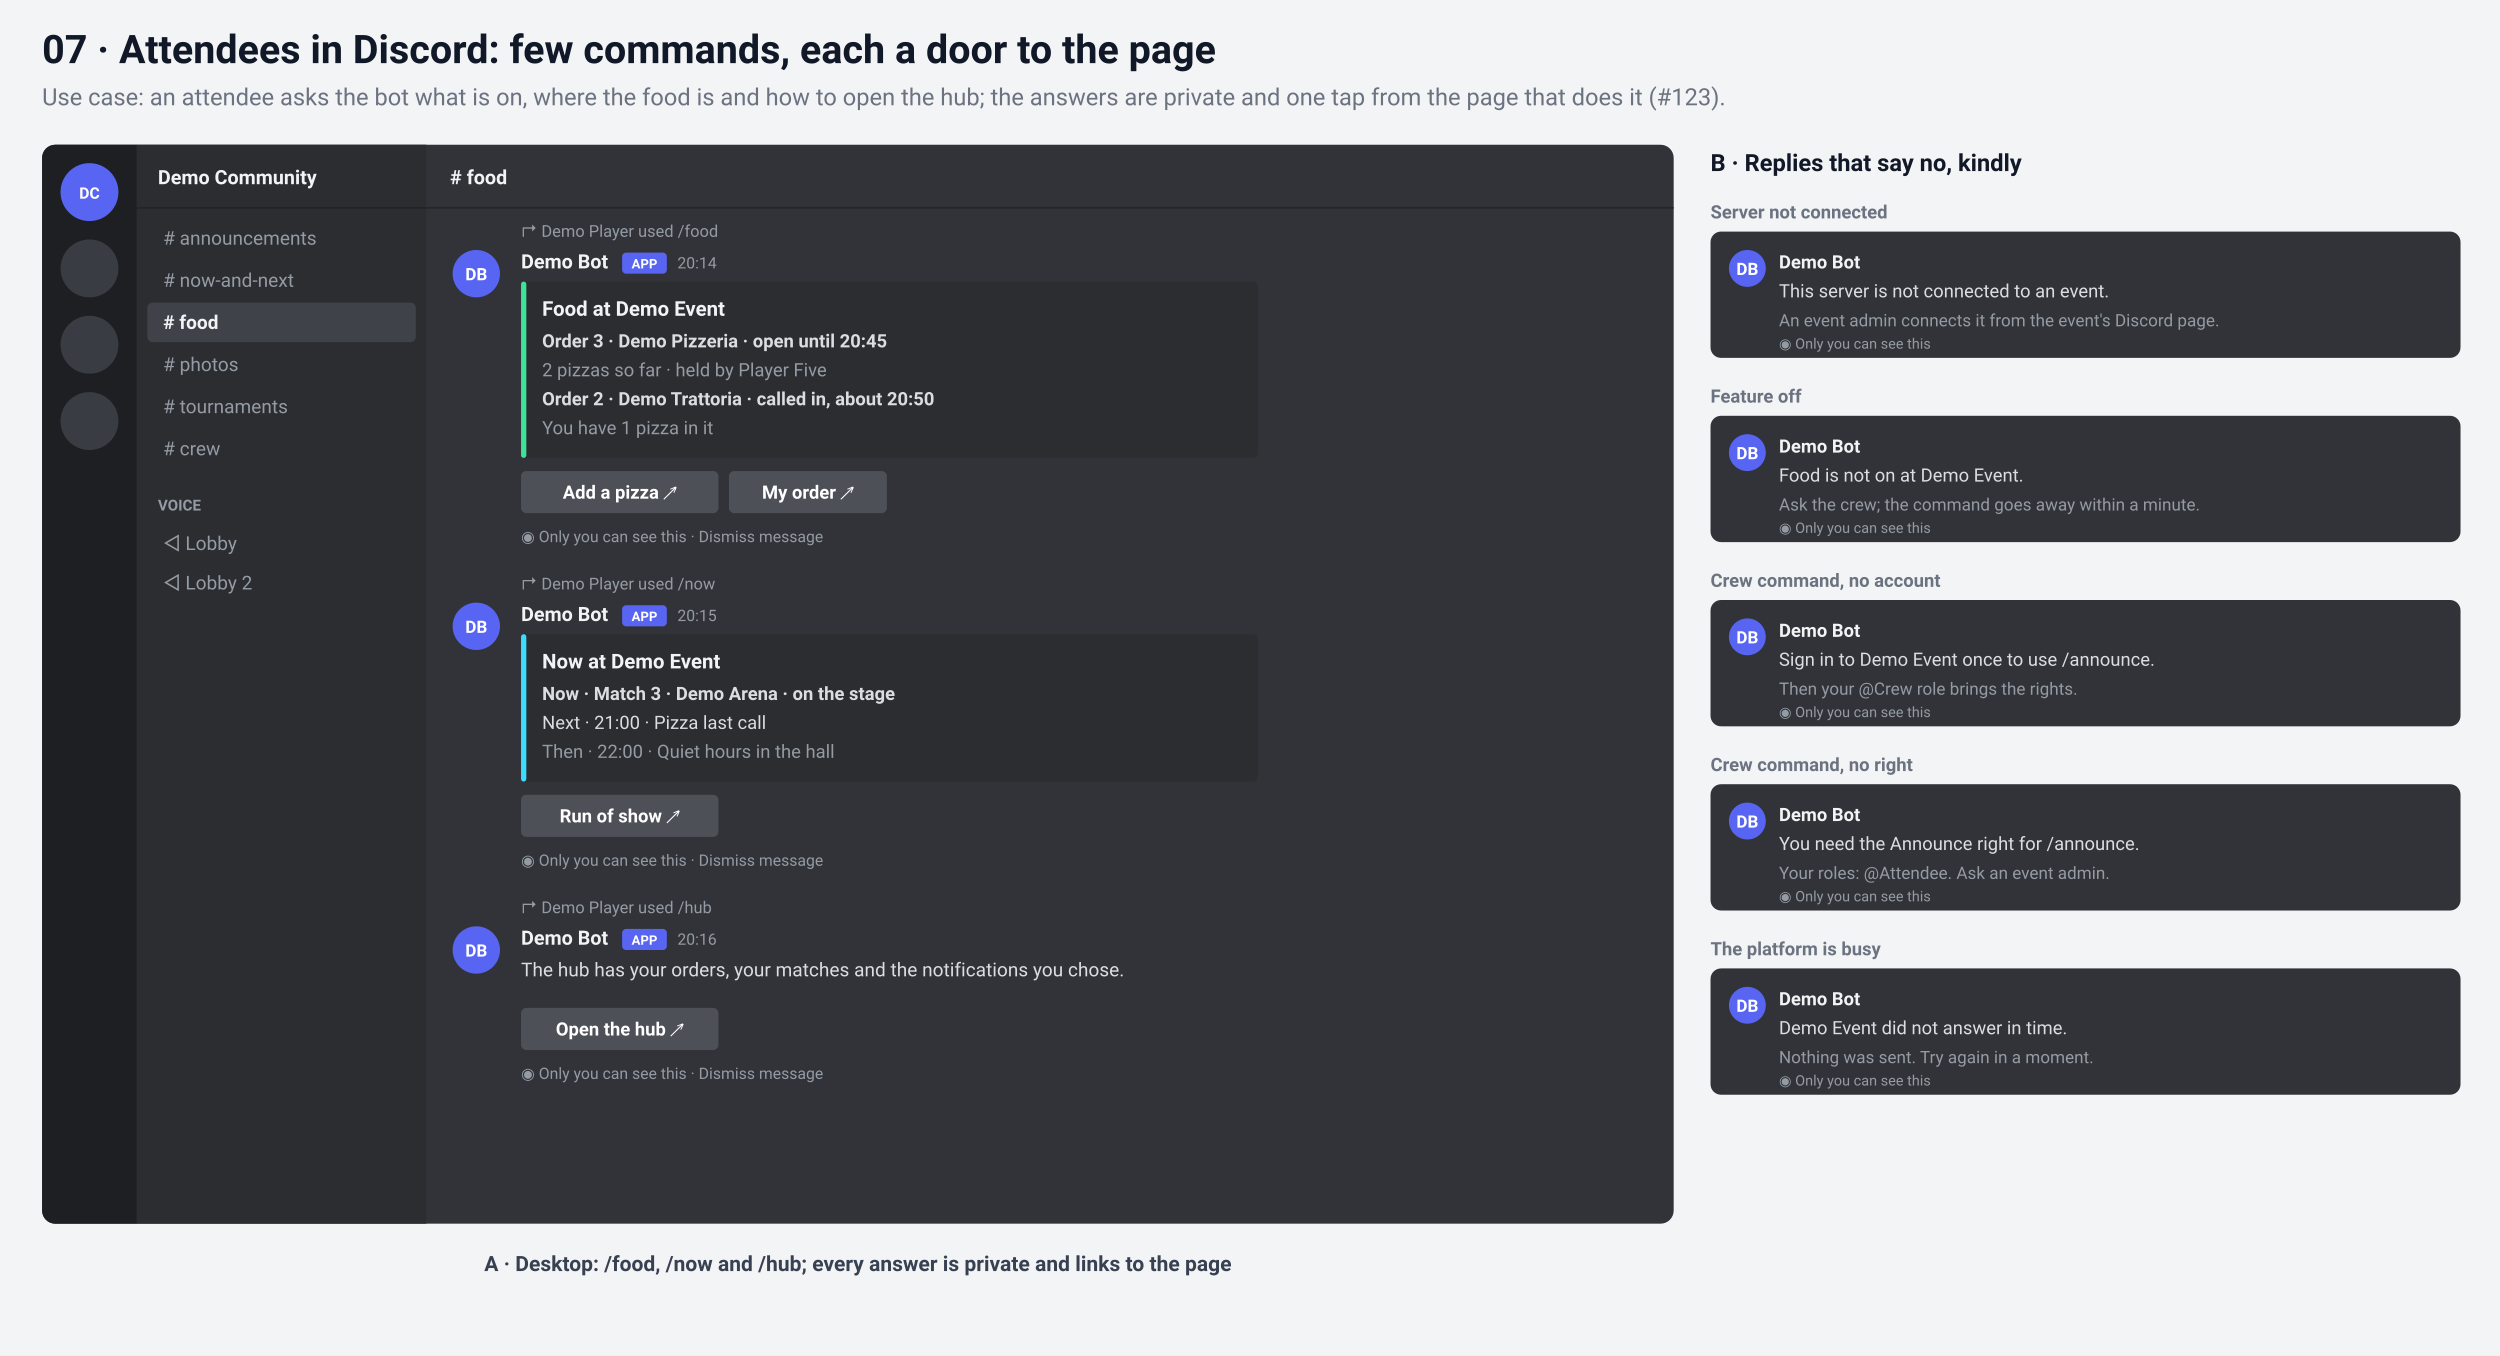
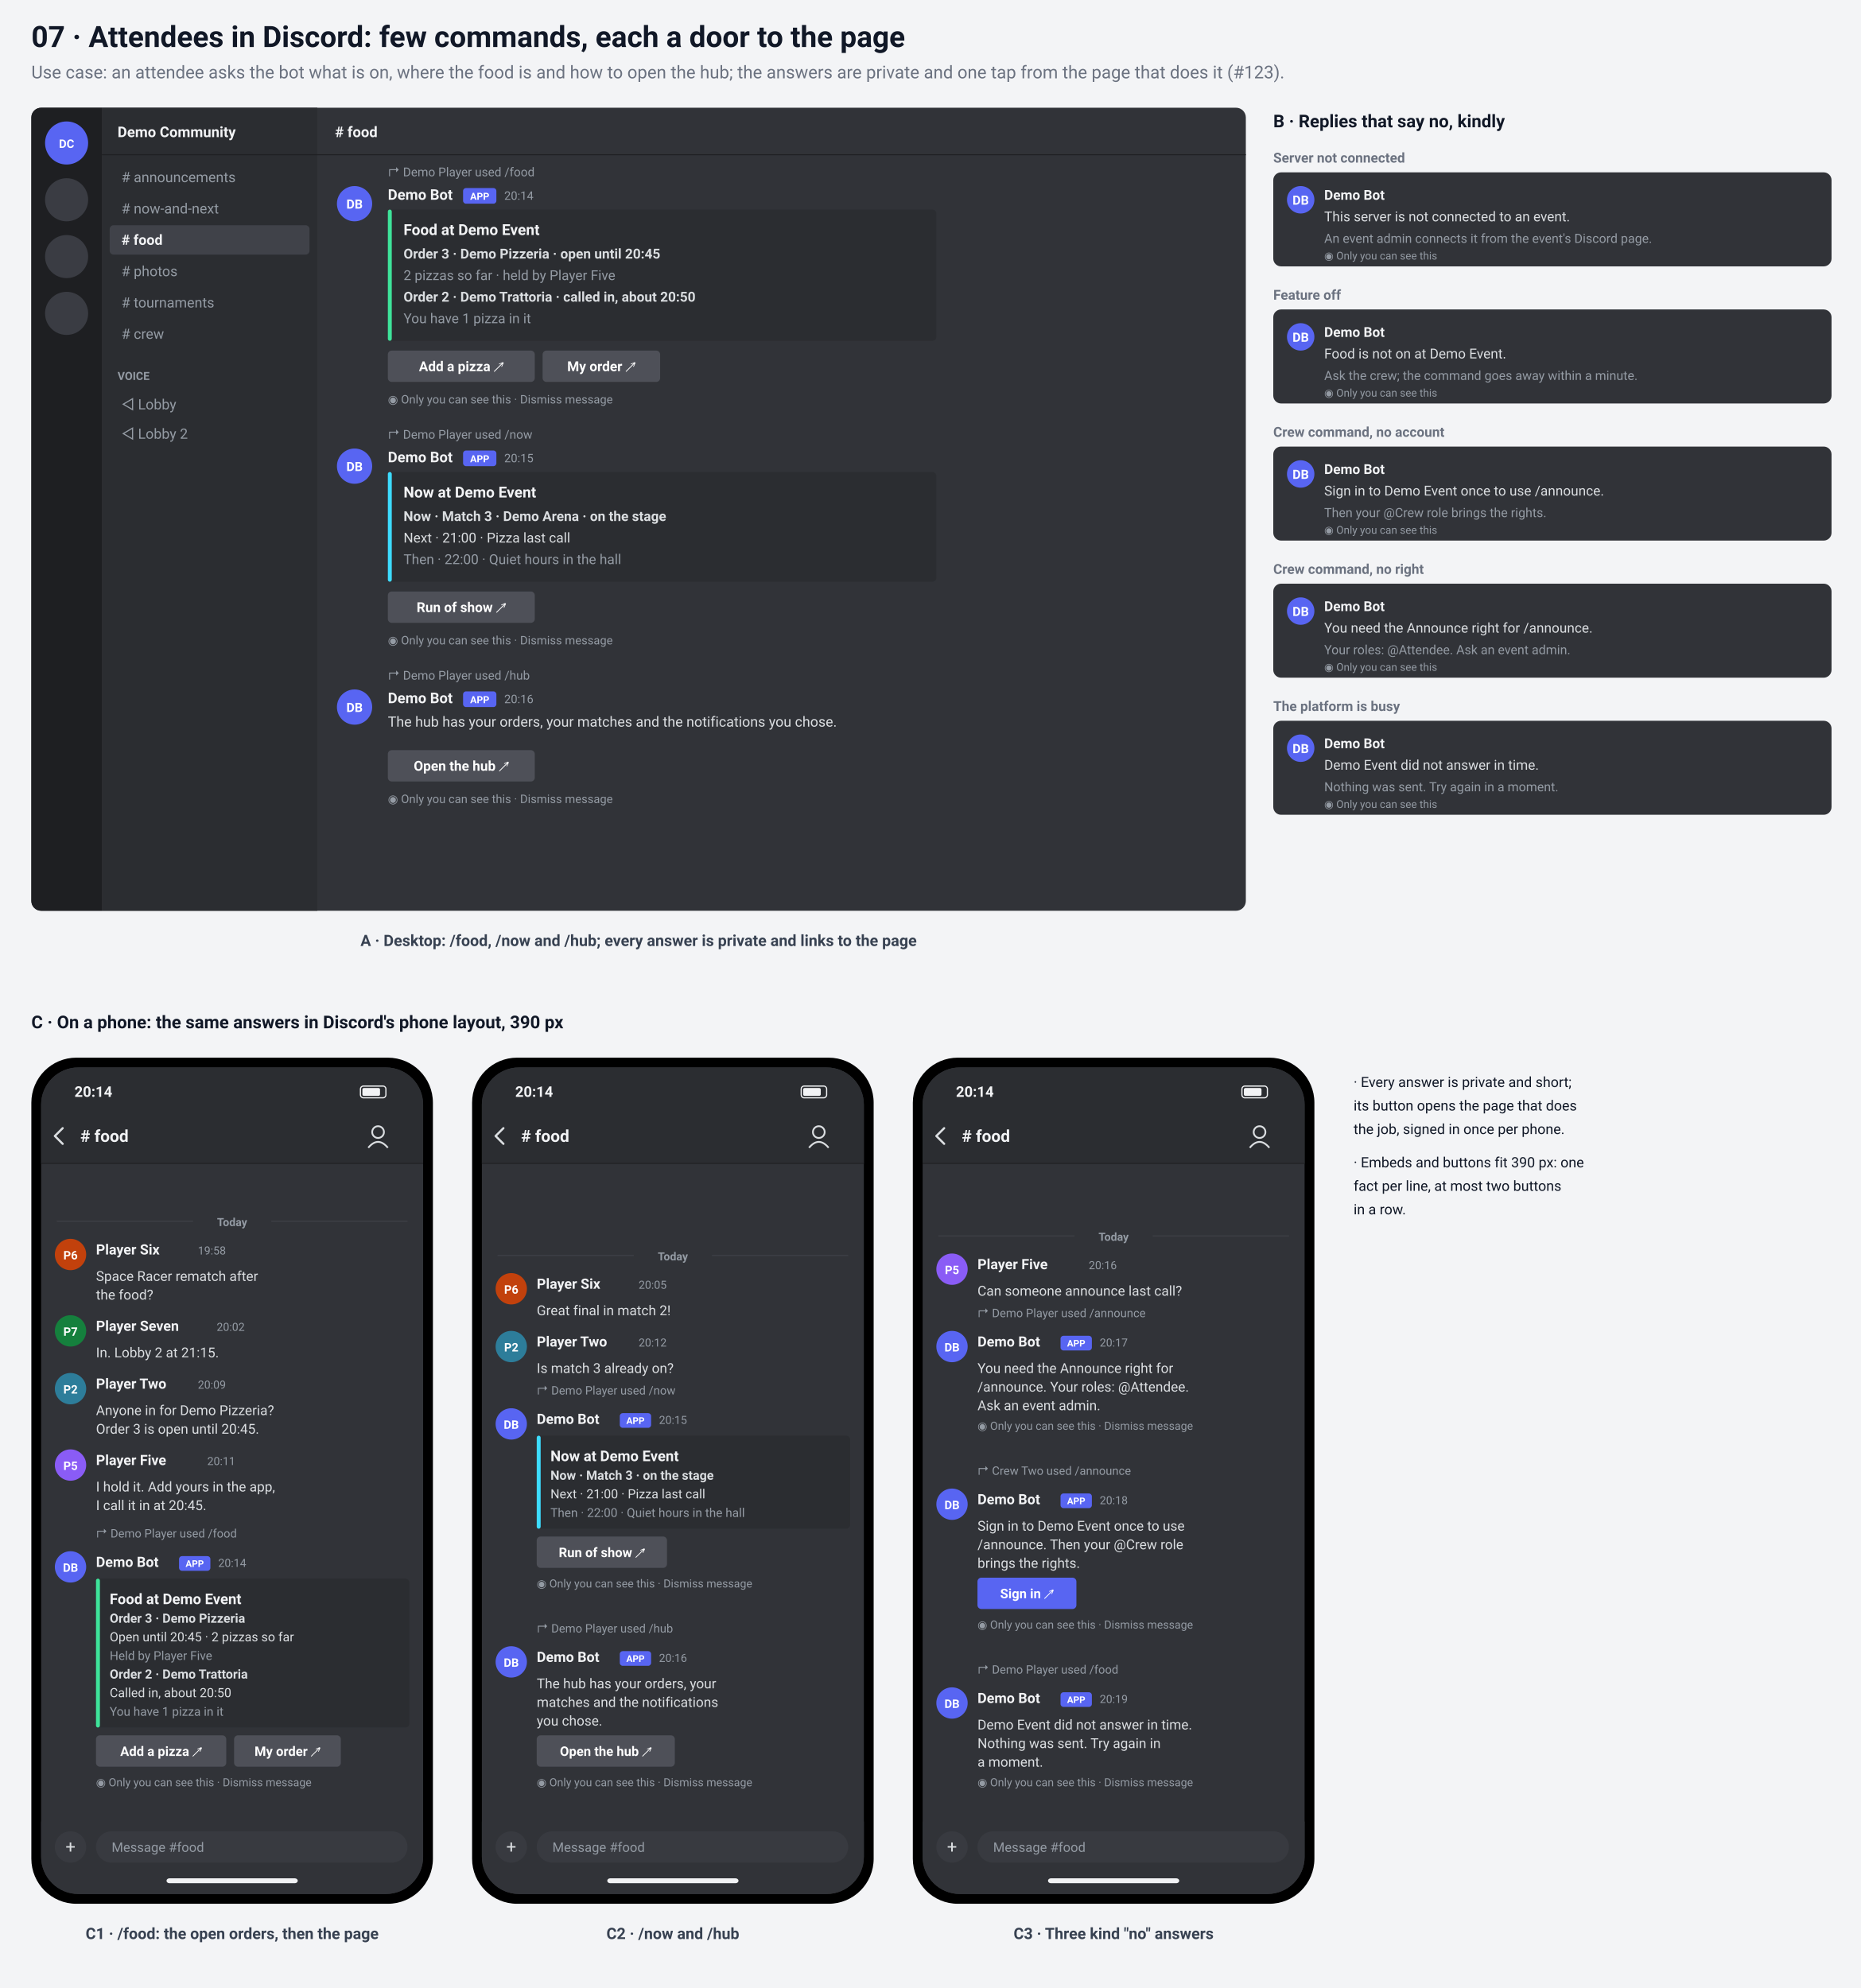
- <svg xmlns="http://www.w3.org/2000/svg" viewBox="0 0 1900 1030" width="1900" height="1030" font-family="system-ui, -apple-system, 'Segoe UI', Roboto, Helvetica, Arial, sans-serif">
+ <svg xmlns="http://www.w3.org/2000/svg" viewBox="0 0 1900 2030" width="1900" height="2030" font-family="system-ui, -apple-system, 'Segoe UI', Roboto, Helvetica, Arial, sans-serif">
  <defs>
    <clipPath id="c1">
      <rect x="32" y="110" width="1240" height="820" rx="10" />
    </clipPath>
  </defs>
-   <rect x="0" y="0" width="1900" height="1030" rx="0" fill="#f3f4f6" />
+   <rect x="0" y="0" width="1900" height="2030" rx="0" fill="#f3f4f6" />
  <text x="32" y="48" font-size="30" fill="#111827" font-weight="700" text-anchor="start" data-box="0 1900">07 · Attendees in Discord: few commands, each a door to the page</text>
  <text x="32" y="80" font-size="18" fill="#6b7280" font-weight="400" text-anchor="start" data-box="0 1900">Use case: an attendee asks the bot what is on, where the food is and how to open the hub; the answers are private and one tap from the page that does it (#123).</text>
  <g clip-path="url(#c1)">
    <rect x="32" y="110" width="1240" height="820" rx="0" fill="#313338" />
    <rect x="32" y="110" width="72" height="820" rx="0" fill="#1e1f22" />
    <circle cx="68" cy="146" r="22" fill="#5865f2" />
    <circle cx="68" cy="204" r="22" fill="#3a3c43" />
    <circle cx="68" cy="262" r="22" fill="#3a3c43" />
    <circle cx="68" cy="320" r="22" fill="#3a3c43" />
    <text x="68" y="151" font-size="12" fill="#fff" font-weight="700" text-anchor="middle" data-box="46 90">DC</text>
    <rect x="104" y="110" width="220" height="820" rx="0" fill="#2b2d31" />
    <text x="120" y="140" font-size="15" fill="#f2f3f5" font-weight="700" text-anchor="start" data-box="116 318">Demo Community</text>
    <line x1="104" y1="158" x2="324" y2="158" stroke="#1f2023" stroke-width="1" />
    <text x="124" y="186" font-size="14.5" fill="#949ba4" font-weight="400" text-anchor="start" data-box="120 316"># announcements</text>
    <text x="124" y="218" font-size="14.5" fill="#949ba4" font-weight="400" text-anchor="start" data-box="120 316"># now-and-next</text>
    <rect x="112" y="230" width="204" height="30" rx="4" fill="#404249" />
    <text x="124" y="250" font-size="14.5" fill="#f2f3f5" font-weight="600" text-anchor="start" data-box="120 316"># food</text>
    <text x="124" y="282" font-size="14.5" fill="#949ba4" font-weight="400" text-anchor="start" data-box="120 316"># photos</text>
    <text x="124" y="314" font-size="14.5" fill="#949ba4" font-weight="400" text-anchor="start" data-box="120 316"># tournaments</text>
    <text x="124" y="346" font-size="14.5" fill="#949ba4" font-weight="400" text-anchor="start" data-box="120 316"># crew</text>
    <text x="120" y="388" font-size="11.5" fill="#949ba4" font-weight="700" text-anchor="start" data-box="116 316">VOICE</text>
    <text x="124" y="418" font-size="14.5" fill="#949ba4" font-weight="400" text-anchor="start" data-box="120 316">◁ Lobby</text>
    <text x="124" y="448" font-size="14.5" fill="#949ba4" font-weight="400" text-anchor="start" data-box="120 316">◁ Lobby 2</text>
    <line x1="324" y1="158" x2="1272" y2="158" stroke="#1f2023" stroke-width="1" />
    <text x="342" y="140" font-size="15" fill="#f2f3f5" font-weight="700" text-anchor="start" data-box="332 1252"># food</text>
    <text x="396" y="180" font-size="12.5" fill="#949ba4" font-weight="400" text-anchor="start" data-box="332 1256">↱ Demo Player used /food</text>
    <circle cx="362" cy="208" r="18" fill="#5865f2" />
    <text x="362" y="213" font-size="13" fill="#fff" font-weight="700" text-anchor="middle" data-box="344 380">DB</text>
    <text x="396" y="204" font-size="15" fill="#f2f3f5" font-weight="600" text-anchor="start" data-box="332 1256">Demo Bot</text>
    <rect x="472.8" y="192" width="34" height="16" rx="3" fill="#5865f2" />
    <text x="489.8" y="204" font-size="10" fill="#fff" font-weight="700" text-anchor="middle" data-box="472.8 506.8">APP</text>
    <text x="514.8" y="204" font-size="12" fill="#949ba4" font-weight="400" text-anchor="start" data-box="332 1256">20:14</text>
    <rect x="396" y="214" width="560" height="134" rx="4" fill="#2b2d31" />
    <rect x="396" y="214" width="4" height="134" rx="2" fill="#3ee39a" />
    <text x="412" y="240" font-size="15.5" fill="#f2f3f5" font-weight="700" text-anchor="start" data-box="410 944">Food at Demo Event</text>
    <text x="412" y="264" font-size="14" fill="#dbdee1" font-weight="600" text-anchor="start" data-box="410 944">Order 3 · Demo Pizzeria · open until 20:45</text>
    <text x="412" y="286" font-size="14" fill="#949ba4" font-weight="#dbdee1" text-anchor="start" data-box="410 944">2 pizzas so far · held by Player Five</text>
    <text x="412" y="308" font-size="14" fill="#dbdee1" font-weight="600" text-anchor="start" data-box="410 944">Order 2 · Demo Trattoria · called in, about 20:50</text>
    <text x="412" y="330" font-size="14" fill="#949ba4" font-weight="#dbdee1" text-anchor="start" data-box="410 944">You have 1 pizza in it</text>
    <rect x="396" y="358" width="150" height="32" rx="4" fill="#4e5058" />
    <text x="471" y="379" font-size="14" fill="#fff" font-weight="600" text-anchor="middle" data-box="400 542">Add a pizza ↗</text>
    <rect x="554" y="358" width="120" height="32" rx="4" fill="#4e5058" />
    <text x="614" y="379" font-size="14" fill="#fff" font-weight="600" text-anchor="middle" data-box="558 670">My order ↗</text>
    <text x="396" y="412" font-size="12" fill="#949ba4" font-weight="400" text-anchor="start" data-box="396 956">◉ Only you can see this · Dismiss message</text>
    <text x="396" y="448" font-size="12.5" fill="#949ba4" font-weight="400" text-anchor="start" data-box="332 1256">↱ Demo Player used /now</text>
    <circle cx="362" cy="476" r="18" fill="#5865f2" />
    <text x="362" y="481" font-size="13" fill="#fff" font-weight="700" text-anchor="middle" data-box="344 380">DB</text>
    <text x="396" y="472" font-size="15" fill="#f2f3f5" font-weight="600" text-anchor="start" data-box="332 1256">Demo Bot</text>
    <rect x="472.8" y="460" width="34" height="16" rx="3" fill="#5865f2" />
    <text x="489.8" y="472" font-size="10" fill="#fff" font-weight="700" text-anchor="middle" data-box="472.8 506.8">APP</text>
    <text x="514.8" y="472" font-size="12" fill="#949ba4" font-weight="400" text-anchor="start" data-box="332 1256">20:15</text>
    <rect x="396" y="482" width="560" height="112" rx="4" fill="#2b2d31" />
    <rect x="396" y="482" width="4" height="112" rx="2" fill="#3ddcff" />
    <text x="412" y="508" font-size="15.5" fill="#f2f3f5" font-weight="700" text-anchor="start" data-box="410 944">Now at Demo Event</text>
    <text x="412" y="532" font-size="14" fill="#dbdee1" font-weight="600" text-anchor="start" data-box="410 944">Now · Match 3 · Demo Arena · on the stage</text>
    <text x="412" y="554" font-size="14" fill="#dbdee1" font-weight="#dbdee1" text-anchor="start" data-box="410 944">Next · 21:00 · Pizza last call</text>
    <text x="412" y="576" font-size="14" fill="#949ba4" font-weight="#dbdee1" text-anchor="start" data-box="410 944">Then · 22:00 · Quiet hours in the hall</text>
    <rect x="396" y="604" width="150" height="32" rx="4" fill="#4e5058" />
    <text x="471" y="625" font-size="14" fill="#fff" font-weight="600" text-anchor="middle" data-box="400 542">Run of show ↗</text>
    <text x="396" y="658" font-size="12" fill="#949ba4" font-weight="400" text-anchor="start" data-box="396 956">◉ Only you can see this · Dismiss message</text>
    <text x="396" y="694" font-size="12.5" fill="#949ba4" font-weight="400" text-anchor="start" data-box="332 1256">↱ Demo Player used /hub</text>
    <circle cx="362" cy="722" r="18" fill="#5865f2" />
    <text x="362" y="727" font-size="13" fill="#fff" font-weight="700" text-anchor="middle" data-box="344 380">DB</text>
    <text x="396" y="718" font-size="15" fill="#f2f3f5" font-weight="600" text-anchor="start" data-box="332 1256">Demo Bot</text>
    <rect x="472.8" y="706" width="34" height="16" rx="3" fill="#5865f2" />
    <text x="489.8" y="718" font-size="10" fill="#fff" font-weight="700" text-anchor="middle" data-box="472.8 506.8">APP</text>
    <text x="514.8" y="718" font-size="12" fill="#949ba4" font-weight="400" text-anchor="start" data-box="332 1256">20:16</text>
    <text x="396" y="742" font-size="14.5" fill="#dbdee1" font-weight="400" text-anchor="start" data-box="332 1256">The hub has your orders, your matches and the notifications you chose.</text>
    <rect x="396" y="766" width="150" height="32" rx="4" fill="#4e5058" />
    <text x="471" y="787" font-size="14" fill="#fff" font-weight="600" text-anchor="middle" data-box="400 542">Open the hub ↗</text>
    <text x="396" y="820" font-size="12" fill="#949ba4" font-weight="400" text-anchor="start" data-box="396 956">◉ Only you can see this · Dismiss message</text>
  </g>
  <text x="652" y="966" font-size="16" fill="#374151" font-weight="600" text-anchor="middle" data-box="32 1272">A · Desktop: /food, /now and /hub; every answer is private and links to the page</text>
  <text x="1300" y="130" font-size="18" fill="#111827" font-weight="700" text-anchor="start" data-box="1300 1870">B · Replies that say no, kindly</text>
  <text x="1300" y="166" font-size="14" fill="#6b7280" font-weight="600" text-anchor="start" data-box="1300 1870">Server not connected</text>
  <rect x="1300" y="176" width="570" height="96" rx="8" fill="#313338" />
  <circle cx="1328" cy="204" r="14" fill="#5865f2" />
  <text x="1328" y="209" font-size="13" fill="#fff" font-weight="700" text-anchor="middle" data-box="1314 1342">DB</text>
  <text x="1352" y="204" font-size="14" fill="#f2f3f5" font-weight="600" text-anchor="start" data-box="1350 1860">Demo Bot</text>
  <text x="1352" y="226" font-size="14" fill="#dbdee1" font-weight="400" text-anchor="start" data-box="1350 1860">This server is not connected to an event.</text>
  <text x="1352" y="248" font-size="13" fill="#949ba4" font-weight="400" text-anchor="start" data-box="1350 1860">An event admin connects it from the event's Discord page.</text>
  <text x="1352" y="265" font-size="11" fill="#949ba4" font-weight="400" text-anchor="start" data-box="1350 1860">◉ Only you can see this</text>
  <text x="1300" y="306" font-size="14" fill="#6b7280" font-weight="600" text-anchor="start" data-box="1300 1870">Feature off</text>
  <rect x="1300" y="316" width="570" height="96" rx="8" fill="#313338" />
  <circle cx="1328" cy="344" r="14" fill="#5865f2" />
  <text x="1328" y="349" font-size="13" fill="#fff" font-weight="700" text-anchor="middle" data-box="1314 1342">DB</text>
  <text x="1352" y="344" font-size="14" fill="#f2f3f5" font-weight="600" text-anchor="start" data-box="1350 1860">Demo Bot</text>
  <text x="1352" y="366" font-size="14" fill="#dbdee1" font-weight="400" text-anchor="start" data-box="1350 1860">Food is not on at Demo Event.</text>
  <text x="1352" y="388" font-size="13" fill="#949ba4" font-weight="400" text-anchor="start" data-box="1350 1860">Ask the crew; the command goes away within a minute.</text>
  <text x="1352" y="405" font-size="11" fill="#949ba4" font-weight="400" text-anchor="start" data-box="1350 1860">◉ Only you can see this</text>
  <text x="1300" y="446" font-size="14" fill="#6b7280" font-weight="600" text-anchor="start" data-box="1300 1870">Crew command, no account</text>
  <rect x="1300" y="456" width="570" height="96" rx="8" fill="#313338" />
  <circle cx="1328" cy="484" r="14" fill="#5865f2" />
  <text x="1328" y="489" font-size="13" fill="#fff" font-weight="700" text-anchor="middle" data-box="1314 1342">DB</text>
  <text x="1352" y="484" font-size="14" fill="#f2f3f5" font-weight="600" text-anchor="start" data-box="1350 1860">Demo Bot</text>
  <text x="1352" y="506" font-size="14" fill="#dbdee1" font-weight="400" text-anchor="start" data-box="1350 1860">Sign in to Demo Event once to use /announce.</text>
  <text x="1352" y="528" font-size="13" fill="#949ba4" font-weight="400" text-anchor="start" data-box="1350 1860">Then your @Crew role brings the rights.</text>
  <text x="1352" y="545" font-size="11" fill="#949ba4" font-weight="400" text-anchor="start" data-box="1350 1860">◉ Only you can see this</text>
  <text x="1300" y="586" font-size="14" fill="#6b7280" font-weight="600" text-anchor="start" data-box="1300 1870">Crew command, no right</text>
  <rect x="1300" y="596" width="570" height="96" rx="8" fill="#313338" />
  <circle cx="1328" cy="624" r="14" fill="#5865f2" />
  <text x="1328" y="629" font-size="13" fill="#fff" font-weight="700" text-anchor="middle" data-box="1314 1342">DB</text>
  <text x="1352" y="624" font-size="14" fill="#f2f3f5" font-weight="600" text-anchor="start" data-box="1350 1860">Demo Bot</text>
  <text x="1352" y="646" font-size="14" fill="#dbdee1" font-weight="400" text-anchor="start" data-box="1350 1860">You need the Announce right for /announce.</text>
  <text x="1352" y="668" font-size="13" fill="#949ba4" font-weight="400" text-anchor="start" data-box="1350 1860">Your roles: @Attendee. Ask an event admin.</text>
  <text x="1352" y="685" font-size="11" fill="#949ba4" font-weight="400" text-anchor="start" data-box="1350 1860">◉ Only you can see this</text>
  <text x="1300" y="726" font-size="14" fill="#6b7280" font-weight="600" text-anchor="start" data-box="1300 1870">The platform is busy</text>
  <rect x="1300" y="736" width="570" height="96" rx="8" fill="#313338" />
  <circle cx="1328" cy="764" r="14" fill="#5865f2" />
  <text x="1328" y="769" font-size="13" fill="#fff" font-weight="700" text-anchor="middle" data-box="1314 1342">DB</text>
  <text x="1352" y="764" font-size="14" fill="#f2f3f5" font-weight="600" text-anchor="start" data-box="1350 1860">Demo Bot</text>
  <text x="1352" y="786" font-size="14" fill="#dbdee1" font-weight="400" text-anchor="start" data-box="1350 1860">Demo Event did not answer in time.</text>
  <text x="1352" y="808" font-size="13" fill="#949ba4" font-weight="400" text-anchor="start" data-box="1350 1860">Nothing was sent. Try again in a moment.</text>
  <text x="1352" y="825" font-size="11" fill="#949ba4" font-weight="400" text-anchor="start" data-box="1350 1860">◉ Only you can see this</text>
+   <text x="32" y="1050" font-size="18" fill="#111827" font-weight="700" text-anchor="start" data-box="0 1900">C · On a phone: the same answers in Discord's phone layout, 390 px</text>
+   <defs>
+     <clipPath id="p1">
+       <rect x="42" y="1090" width="390" height="844" rx="38" />
+     </clipPath>
+   </defs>
+   <rect x="32" y="1080" width="410" height="864" rx="46" fill="#000" />
+   <g clip-path="url(#p1)">
+     <rect x="42" y="1090" width="390" height="844" rx="0" fill="#313338" />
+     <g transform="translate(0,21)">
+       <line x1="58" y1="1226" x2="416" y2="1226" stroke="#3f4147" stroke-width="1" />
+       <rect x="197" y="1216" width="80" height="20" rx="10" fill="#313338" />
+       <text x="237" y="1231" font-size="11.5" fill="#949ba4" font-weight="600" text-anchor="middle" data-box="199 275">Today</text>
+       <circle cx="72" cy="1260" r="16" fill="#c2410c" />
+       <text x="72" y="1265" font-size="12" fill="#fff" font-weight="700" text-anchor="middle" data-box="56 88">P6</text>
+       <text x="98" y="1260" font-size="14.5" fill="#f2f3f5" font-weight="600" text-anchor="start" data-box="96 218">Player Six</text>
+       <text x="202.0" y="1260" font-size="11.5" fill="#949ba4" font-weight="400" text-anchor="start" data-box="202 418">19:58</text>
+       <text x="98" y="1287" font-size="14" fill="#dbdee1" font-weight="400" text-anchor="start" data-box="96 418">Space Racer rematch after</text>
+       <text x="98" y="1306" font-size="14" fill="#dbdee1" font-weight="400" text-anchor="start" data-box="96 418">the food?</text>
+       <circle cx="72" cy="1338" r="16" fill="#15803d" />
+       <text x="72" y="1343" font-size="12" fill="#fff" font-weight="700" text-anchor="middle" data-box="56 88">P7</text>
+       <text x="98" y="1338" font-size="14.5" fill="#f2f3f5" font-weight="600" text-anchor="start" data-box="96 218">Player Seven</text>
+       <text x="221.2" y="1338" font-size="11.5" fill="#949ba4" font-weight="400" text-anchor="start" data-box="221 418">20:02</text>
+       <text x="98" y="1365" font-size="14" fill="#dbdee1" font-weight="400" text-anchor="start" data-box="96 418">In. Lobby 2 at 21:15.</text>
+       <circle cx="72" cy="1397" r="16" fill="#2d7d9a" />
+       <text x="72" y="1402" font-size="12" fill="#fff" font-weight="700" text-anchor="middle" data-box="56 88">P2</text>
+       <text x="98" y="1397" font-size="14.5" fill="#f2f3f5" font-weight="600" text-anchor="start" data-box="96 218">Player Two</text>
+       <text x="202.0" y="1397" font-size="11.5" fill="#949ba4" font-weight="400" text-anchor="start" data-box="202 418">20:09</text>
+       <text x="98" y="1424" font-size="14" fill="#dbdee1" font-weight="400" text-anchor="start" data-box="96 418">Anyone in for Demo Pizzeria?</text>
+       <text x="98" y="1443" font-size="14" fill="#dbdee1" font-weight="400" text-anchor="start" data-box="96 418">Order 3 is open until 20:45.</text>
+       <circle cx="72" cy="1475" r="16" fill="#8a5cf6" />
+       <text x="72" y="1480" font-size="12" fill="#fff" font-weight="700" text-anchor="middle" data-box="56 88">P5</text>
+       <text x="98" y="1475" font-size="14.5" fill="#f2f3f5" font-weight="600" text-anchor="start" data-box="96 218">Player Five</text>
+       <text x="211.6" y="1475" font-size="11.5" fill="#949ba4" font-weight="400" text-anchor="start" data-box="212 418">20:11</text>
+       <text x="98" y="1502" font-size="14" fill="#dbdee1" font-weight="400" text-anchor="start" data-box="96 418">I hold it. Add yours in the app,</text>
+       <text x="98" y="1521" font-size="14" fill="#dbdee1" font-weight="400" text-anchor="start" data-box="96 418">I call it in at 20:45.</text>
+       <text x="98" y="1549" font-size="12" fill="#949ba4" font-weight="400" text-anchor="start" data-box="96 418">↱ Demo Player used /food</text>
+       <circle cx="72" cy="1579" r="16" fill="#5865f2" />
+       <text x="72" y="1584" font-size="12" fill="#fff" font-weight="700" text-anchor="middle" data-box="56 88">DB</text>
+       <text x="98" y="1579" font-size="14.5" fill="#f2f3f5" font-weight="600" text-anchor="start" data-box="96 218">Demo Bot</text>
+       <rect x="182.8" y="1568" width="32" height="15" rx="3" fill="#5865f2" />
+       <text x="198.8" y="1579" font-size="9.5" fill="#fff" font-weight="700" text-anchor="middle" data-box="183 215">APP</text>
+       <text x="222.8" y="1579" font-size="11.5" fill="#949ba4" font-weight="400" text-anchor="start" data-box="223 418">20:14</text>
+       <rect x="98" y="1591" width="320" height="152" rx="4" fill="#2b2d31" />
+       <rect x="98" y="1591" width="4" height="152" rx="2" fill="#3ee39a" />
+       <text x="112" y="1617" font-size="15" fill="#f2f3f5" font-weight="700" text-anchor="start" data-box="110 412">Food at Demo Event</text>
+       <text x="112" y="1636" font-size="13" fill="#dbdee1" font-weight="600" text-anchor="start" data-box="110 412">Order 3 · Demo Pizzeria</text>
+       <text x="112" y="1655" font-size="13" fill="#dbdee1" font-weight="400" text-anchor="start" data-box="110 412">Open until 20:45 · 2 pizzas so far</text>
+       <text x="112" y="1674" font-size="12.5" fill="#949ba4" font-weight="400" text-anchor="start" data-box="110 412">Held by Player Five</text>
+       <text x="112" y="1693" font-size="13" fill="#dbdee1" font-weight="600" text-anchor="start" data-box="110 412">Order 2 · Demo Trattoria</text>
+       <text x="112" y="1712" font-size="13" fill="#dbdee1" font-weight="400" text-anchor="start" data-box="110 412">Called in, about 20:50</text>
+       <text x="112" y="1731" font-size="12.5" fill="#949ba4" font-weight="400" text-anchor="start" data-box="110 412">You have 1 pizza in it</text>
+       <rect x="98" y="1751" width="133" height="32" rx="4" fill="#4e5058" />
+       <text x="164.5" y="1772" font-size="13.5" fill="#fff" font-weight="600" text-anchor="middle" data-box="100 229">Add a pizza ↗</text>
+       <rect x="239" y="1751" width="109" height="32" rx="4" fill="#4e5058" />
+       <text x="293.5" y="1772" font-size="13.5" fill="#fff" font-weight="600" text-anchor="middle" data-box="241 346">My order ↗</text>
+       <text x="98" y="1803" font-size="11.5" fill="#949ba4" font-weight="400" text-anchor="start" data-box="96 418">◉ Only you can see this · Dismiss message</text>
+     </g>
+     <rect x="42" y="1090" width="390" height="98" rx="0" fill="#2b2d31" />
+     <text x="76" y="1120" font-size="15" fill="#f2f3f5" font-weight="600" text-anchor="start" data-box="42 432">20:14</text>
+     <rect x="368" y="1109" width="26" height="12" rx="3" fill="none" stroke="#f2f3f5" stroke-width="1.2" />
+     <rect x="370" y="1111" width="18" height="8" rx="1.5" fill="#f2f3f5" />
+     <path d="M64,1152 l-8,8 l8,8" fill="none" stroke="#dbdee1" stroke-width="2.2" stroke-linecap="round" stroke-linejoin="round" />
+     <text x="82" y="1166" font-size="17" fill="#f2f3f5" font-weight="700" text-anchor="start" data-box="78 342"># food</text>
+     <circle cx="386" cy="1156" r="6" fill="none" stroke="#dbdee1" stroke-width="1.8" />
+     <path d="M376,1172 q10,-12 20,0" fill="none" stroke="#dbdee1" stroke-width="1.8" />
+     <line x1="42" y1="1188" x2="432" y2="1188" stroke="#1f2023" stroke-width="1" />
+     <rect x="42" y="1860" width="390" height="74" rx="0" fill="#313338" />
+     <circle cx="72" cy="1886" r="16" fill="#383a40" />
+     <text x="72" y="1892" font-size="18" fill="#dbdee1" font-weight="400" text-anchor="middle" data-box="56 88">+</text>
+     <rect x="98" y="1870" width="318" height="32" rx="16" fill="#383a40" />
+     <text x="114" y="1891" font-size="13.5" fill="#949ba4" font-weight="400" text-anchor="start" data-box="110 402">Message #food</text>
+     <rect x="170" y="1918" width="134" height="5" rx="3" fill="#f2f3f5" />
+   </g>
+   <text x="237" y="1980" font-size="16" fill="#374151" font-weight="600" text-anchor="middle" data-box="12 462">C1 · /food: the open orders, then the page</text>
+   <defs>
+     <clipPath id="p2">
+       <rect x="492" y="1090" width="390" height="844" rx="38" />
+     </clipPath>
+   </defs>
+   <rect x="482" y="1080" width="410" height="864" rx="46" fill="#000" />
+   <g clip-path="url(#p2)">
+     <rect x="492" y="1090" width="390" height="844" rx="0" fill="#313338" />
+     <g transform="translate(0,56)">
+       <line x1="508" y1="1226" x2="866" y2="1226" stroke="#3f4147" stroke-width="1" />
+       <rect x="647" y="1216" width="80" height="20" rx="10" fill="#313338" />
+       <text x="687" y="1231" font-size="11.5" fill="#949ba4" font-weight="600" text-anchor="middle" data-box="649 725">Today</text>
+       <circle cx="522" cy="1260" r="16" fill="#c2410c" />
+       <text x="522" y="1265" font-size="12" fill="#fff" font-weight="700" text-anchor="middle" data-box="506 538">P6</text>
+       <text x="548" y="1260" font-size="14.5" fill="#f2f3f5" font-weight="600" text-anchor="start" data-box="546 668">Player Six</text>
+       <text x="652.0" y="1260" font-size="11.5" fill="#949ba4" font-weight="400" text-anchor="start" data-box="652 868">20:05</text>
+       <text x="548" y="1287" font-size="14" fill="#dbdee1" font-weight="400" text-anchor="start" data-box="546 868">Great final in match 2!</text>
+       <circle cx="522" cy="1319" r="16" fill="#2d7d9a" />
+       <text x="522" y="1324" font-size="12" fill="#fff" font-weight="700" text-anchor="middle" data-box="506 538">P2</text>
+       <text x="548" y="1319" font-size="14.5" fill="#f2f3f5" font-weight="600" text-anchor="start" data-box="546 668">Player Two</text>
+       <text x="652.0" y="1319" font-size="11.5" fill="#949ba4" font-weight="400" text-anchor="start" data-box="652 868">20:12</text>
+       <text x="548" y="1346" font-size="14" fill="#dbdee1" font-weight="400" text-anchor="start" data-box="546 868">Is match 3 already on?</text>
+       <text x="548" y="1368" font-size="12" fill="#949ba4" font-weight="400" text-anchor="start" data-box="546 868">↱ Demo Player used /now</text>
+       <circle cx="522" cy="1398" r="16" fill="#5865f2" />
+       <text x="522" y="1403" font-size="12" fill="#fff" font-weight="700" text-anchor="middle" data-box="506 538">DB</text>
+       <text x="548" y="1398" font-size="14.5" fill="#f2f3f5" font-weight="600" text-anchor="start" data-box="546 668">Demo Bot</text>
+       <rect x="632.8" y="1387" width="32" height="15" rx="3" fill="#5865f2" />
+       <text x="648.8" y="1398" font-size="9.5" fill="#fff" font-weight="700" text-anchor="middle" data-box="633 665">APP</text>
+       <text x="672.8" y="1398" font-size="11.5" fill="#949ba4" font-weight="400" text-anchor="start" data-box="673 868">20:15</text>
+       <rect x="548" y="1410" width="320" height="95" rx="4" fill="#2b2d31" />
+       <rect x="548" y="1410" width="4" height="95" rx="2" fill="#3ddcff" />
+       <text x="562" y="1436" font-size="15" fill="#f2f3f5" font-weight="700" text-anchor="start" data-box="560 862">Now at Demo Event</text>
+       <text x="562" y="1455" font-size="13" fill="#dbdee1" font-weight="600" text-anchor="start" data-box="560 862">Now · Match 3 · on the stage</text>
+       <text x="562" y="1474" font-size="13" fill="#dbdee1" font-weight="400" text-anchor="start" data-box="560 862">Next · 21:00 · Pizza last call</text>
+       <text x="562" y="1493" font-size="12.5" fill="#949ba4" font-weight="400" text-anchor="start" data-box="560 862">Then · 22:00 · Quiet hours in the hall</text>
+       <rect x="548" y="1513" width="133" height="32" rx="4" fill="#4e5058" />
+       <text x="614.5" y="1534" font-size="13.5" fill="#fff" font-weight="600" text-anchor="middle" data-box="550 679">Run of show ↗</text>
+       <text x="548" y="1565" font-size="11.5" fill="#949ba4" font-weight="400" text-anchor="start" data-box="546 868">◉ Only you can see this · Dismiss message</text>
+       <text x="548" y="1611" font-size="12" fill="#949ba4" font-weight="400" text-anchor="start" data-box="546 868">↱ Demo Player used /hub</text>
+       <circle cx="522" cy="1641" r="16" fill="#5865f2" />
+       <text x="522" y="1646" font-size="12" fill="#fff" font-weight="700" text-anchor="middle" data-box="506 538">DB</text>
+       <text x="548" y="1641" font-size="14.5" fill="#f2f3f5" font-weight="600" text-anchor="start" data-box="546 668">Demo Bot</text>
+       <rect x="632.8" y="1630" width="32" height="15" rx="3" fill="#5865f2" />
+       <text x="648.8" y="1641" font-size="9.5" fill="#fff" font-weight="700" text-anchor="middle" data-box="633 665">APP</text>
+       <text x="672.8" y="1641" font-size="11.5" fill="#949ba4" font-weight="400" text-anchor="start" data-box="673 868">20:16</text>
+       <text x="548" y="1668" font-size="14" fill="#dbdee1" font-weight="400" text-anchor="start" data-box="546 868">The hub has your orders, your</text>
+       <text x="548" y="1687" font-size="14" fill="#dbdee1" font-weight="400" text-anchor="start" data-box="546 868">matches and the notifications</text>
+       <text x="548" y="1706" font-size="14" fill="#dbdee1" font-weight="400" text-anchor="start" data-box="546 868">you chose.</text>
+       <rect x="548" y="1716" width="141" height="32" rx="4" fill="#4e5058" />
+       <text x="618.5" y="1737" font-size="13.5" fill="#fff" font-weight="600" text-anchor="middle" data-box="550 687">Open the hub ↗</text>
+       <text x="548" y="1768" font-size="11.5" fill="#949ba4" font-weight="400" text-anchor="start" data-box="546 868">◉ Only you can see this · Dismiss message</text>
+     </g>
+     <rect x="492" y="1090" width="390" height="98" rx="0" fill="#2b2d31" />
+     <text x="526" y="1120" font-size="15" fill="#f2f3f5" font-weight="600" text-anchor="start" data-box="492 882">20:14</text>
+     <rect x="818" y="1109" width="26" height="12" rx="3" fill="none" stroke="#f2f3f5" stroke-width="1.2" />
+     <rect x="820" y="1111" width="18" height="8" rx="1.5" fill="#f2f3f5" />
+     <path d="M514,1152 l-8,8 l8,8" fill="none" stroke="#dbdee1" stroke-width="2.2" stroke-linecap="round" stroke-linejoin="round" />
+     <text x="532" y="1166" font-size="17" fill="#f2f3f5" font-weight="700" text-anchor="start" data-box="528 792"># food</text>
+     <circle cx="836" cy="1156" r="6" fill="none" stroke="#dbdee1" stroke-width="1.8" />
+     <path d="M826,1172 q10,-12 20,0" fill="none" stroke="#dbdee1" stroke-width="1.8" />
+     <line x1="492" y1="1188" x2="882" y2="1188" stroke="#1f2023" stroke-width="1" />
+     <rect x="492" y="1860" width="390" height="74" rx="0" fill="#313338" />
+     <circle cx="522" cy="1886" r="16" fill="#383a40" />
+     <text x="522" y="1892" font-size="18" fill="#dbdee1" font-weight="400" text-anchor="middle" data-box="506 538">+</text>
+     <rect x="548" y="1870" width="318" height="32" rx="16" fill="#383a40" />
+     <text x="564" y="1891" font-size="13.5" fill="#949ba4" font-weight="400" text-anchor="start" data-box="560 852">Message #food</text>
+     <rect x="620" y="1918" width="134" height="5" rx="3" fill="#f2f3f5" />
+   </g>
+   <text x="687" y="1980" font-size="16" fill="#374151" font-weight="600" text-anchor="middle" data-box="462 912">C2 · /now and /hub</text>
+   <defs>
+     <clipPath id="p3">
+       <rect x="942" y="1090" width="390" height="844" rx="38" />
+     </clipPath>
+   </defs>
+   <rect x="932" y="1080" width="410" height="864" rx="46" fill="#000" />
+   <g clip-path="url(#p3)">
+     <rect x="942" y="1090" width="390" height="844" rx="0" fill="#313338" />
+     <g transform="translate(0,36)">
+       <line x1="958" y1="1226" x2="1316" y2="1226" stroke="#3f4147" stroke-width="1" />
+       <rect x="1097" y="1216" width="80" height="20" rx="10" fill="#313338" />
+       <text x="1137" y="1231" font-size="11.5" fill="#949ba4" font-weight="600" text-anchor="middle" data-box="1099 1175">Today</text>
+       <circle cx="972" cy="1260" r="16" fill="#8a5cf6" />
+       <text x="972" y="1265" font-size="12" fill="#fff" font-weight="700" text-anchor="middle" data-box="956 988">P5</text>
+       <text x="998" y="1260" font-size="14.5" fill="#f2f3f5" font-weight="600" text-anchor="start" data-box="996 1118">Player Five</text>
+       <text x="1111.6" y="1260" font-size="11.5" fill="#949ba4" font-weight="400" text-anchor="start" data-box="1112 1318">20:16</text>
+       <text x="998" y="1287" font-size="14" fill="#dbdee1" font-weight="400" text-anchor="start" data-box="996 1318">Can someone announce last call?</text>
+       <text x="998" y="1309" font-size="12" fill="#949ba4" font-weight="400" text-anchor="start" data-box="996 1318">↱ Demo Player used /announce</text>
+       <circle cx="972" cy="1339" r="16" fill="#5865f2" />
+       <text x="972" y="1344" font-size="12" fill="#fff" font-weight="700" text-anchor="middle" data-box="956 988">DB</text>
+       <text x="998" y="1339" font-size="14.5" fill="#f2f3f5" font-weight="600" text-anchor="start" data-box="996 1118">Demo Bot</text>
+       <rect x="1082.8" y="1328" width="32" height="15" rx="3" fill="#5865f2" />
+       <text x="1098.8" y="1339" font-size="9.5" fill="#fff" font-weight="700" text-anchor="middle" data-box="1083 1115">APP</text>
+       <text x="1122.8" y="1339" font-size="11.5" fill="#949ba4" font-weight="400" text-anchor="start" data-box="1123 1318">20:17</text>
+       <text x="998" y="1366" font-size="14" fill="#dbdee1" font-weight="400" text-anchor="start" data-box="996 1318">You need the Announce right for</text>
+       <text x="998" y="1385" font-size="14" fill="#dbdee1" font-weight="400" text-anchor="start" data-box="996 1318">/announce. Your roles: @Attendee.</text>
+       <text x="998" y="1404" font-size="14" fill="#dbdee1" font-weight="400" text-anchor="start" data-box="996 1318">Ask an event admin.</text>
+       <text x="998" y="1424" font-size="11.5" fill="#949ba4" font-weight="400" text-anchor="start" data-box="996 1318">◉ Only you can see this · Dismiss message</text>
+       <text x="998" y="1470" font-size="12" fill="#949ba4" font-weight="400" text-anchor="start" data-box="996 1318">↱ Crew Two used /announce</text>
+       <circle cx="972" cy="1500" r="16" fill="#5865f2" />
+       <text x="972" y="1505" font-size="12" fill="#fff" font-weight="700" text-anchor="middle" data-box="956 988">DB</text>
+       <text x="998" y="1500" font-size="14.5" fill="#f2f3f5" font-weight="600" text-anchor="start" data-box="996 1118">Demo Bot</text>
+       <rect x="1082.8" y="1489" width="32" height="15" rx="3" fill="#5865f2" />
+       <text x="1098.8" y="1500" font-size="9.5" fill="#fff" font-weight="700" text-anchor="middle" data-box="1083 1115">APP</text>
+       <text x="1122.8" y="1500" font-size="11.5" fill="#949ba4" font-weight="400" text-anchor="start" data-box="1123 1318">20:18</text>
+       <text x="998" y="1527" font-size="14" fill="#dbdee1" font-weight="400" text-anchor="start" data-box="996 1318">Sign in to Demo Event once to use</text>
+       <text x="998" y="1546" font-size="14" fill="#dbdee1" font-weight="400" text-anchor="start" data-box="996 1318">/announce. Then your @Crew role</text>
+       <text x="998" y="1565" font-size="14" fill="#dbdee1" font-weight="400" text-anchor="start" data-box="996 1318">brings the rights.</text>
+       <rect x="998" y="1575" width="101" height="32" rx="4" fill="#5865f2" />
+       <text x="1048.5" y="1596" font-size="13.5" fill="#fff" font-weight="600" text-anchor="middle" data-box="1000 1097">Sign in ↗</text>
+       <text x="998" y="1627" font-size="11.5" fill="#949ba4" font-weight="400" text-anchor="start" data-box="996 1318">◉ Only you can see this · Dismiss message</text>
+       <text x="998" y="1673" font-size="12" fill="#949ba4" font-weight="400" text-anchor="start" data-box="996 1318">↱ Demo Player used /food</text>
+       <circle cx="972" cy="1703" r="16" fill="#5865f2" />
+       <text x="972" y="1708" font-size="12" fill="#fff" font-weight="700" text-anchor="middle" data-box="956 988">DB</text>
+       <text x="998" y="1703" font-size="14.5" fill="#f2f3f5" font-weight="600" text-anchor="start" data-box="996 1118">Demo Bot</text>
+       <rect x="1082.8" y="1692" width="32" height="15" rx="3" fill="#5865f2" />
+       <text x="1098.8" y="1703" font-size="9.5" fill="#fff" font-weight="700" text-anchor="middle" data-box="1083 1115">APP</text>
+       <text x="1122.8" y="1703" font-size="11.5" fill="#949ba4" font-weight="400" text-anchor="start" data-box="1123 1318">20:19</text>
+       <text x="998" y="1730" font-size="14" fill="#dbdee1" font-weight="400" text-anchor="start" data-box="996 1318">Demo Event did not answer in time.</text>
+       <text x="998" y="1749" font-size="14" fill="#dbdee1" font-weight="400" text-anchor="start" data-box="996 1318">Nothing was sent. Try again in</text>
+       <text x="998" y="1768" font-size="14" fill="#dbdee1" font-weight="400" text-anchor="start" data-box="996 1318">a moment.</text>
+       <text x="998" y="1788" font-size="11.5" fill="#949ba4" font-weight="400" text-anchor="start" data-box="996 1318">◉ Only you can see this · Dismiss message</text>
+     </g>
+     <rect x="942" y="1090" width="390" height="98" rx="0" fill="#2b2d31" />
+     <text x="976" y="1120" font-size="15" fill="#f2f3f5" font-weight="600" text-anchor="start" data-box="942 1332">20:14</text>
+     <rect x="1268" y="1109" width="26" height="12" rx="3" fill="none" stroke="#f2f3f5" stroke-width="1.2" />
+     <rect x="1270" y="1111" width="18" height="8" rx="1.5" fill="#f2f3f5" />
+     <path d="M964,1152 l-8,8 l8,8" fill="none" stroke="#dbdee1" stroke-width="2.2" stroke-linecap="round" stroke-linejoin="round" />
+     <text x="982" y="1166" font-size="17" fill="#f2f3f5" font-weight="700" text-anchor="start" data-box="978 1242"># food</text>
+     <circle cx="1286" cy="1156" r="6" fill="none" stroke="#dbdee1" stroke-width="1.8" />
+     <path d="M1276,1172 q10,-12 20,0" fill="none" stroke="#dbdee1" stroke-width="1.8" />
+     <line x1="942" y1="1188" x2="1332" y2="1188" stroke="#1f2023" stroke-width="1" />
+     <rect x="942" y="1860" width="390" height="74" rx="0" fill="#313338" />
+     <circle cx="972" cy="1886" r="16" fill="#383a40" />
+     <text x="972" y="1892" font-size="18" fill="#dbdee1" font-weight="400" text-anchor="middle" data-box="956 988">+</text>
+     <rect x="998" y="1870" width="318" height="32" rx="16" fill="#383a40" />
+     <text x="1014" y="1891" font-size="13.5" fill="#949ba4" font-weight="400" text-anchor="start" data-box="1010 1302">Message #food</text>
+     <rect x="1070" y="1918" width="134" height="5" rx="3" fill="#f2f3f5" />
+   </g>
+   <text x="1137" y="1980" font-size="16" fill="#374151" font-weight="600" text-anchor="middle" data-box="912 1362">C3 · Three kind "no" answers</text>
+   <text x="1382" y="1110" font-size="14.5" fill="#111827" font-weight="400" text-anchor="start" data-box="1382 1880">· Every answer is private and short;</text>
+   <text x="1382" y="1134" font-size="14.5" fill="#111827" font-weight="400" text-anchor="start" data-box="1382 1880">  its button opens the page that does</text>
+   <text x="1382" y="1158" font-size="14.5" fill="#111827" font-weight="400" text-anchor="start" data-box="1382 1880">  the job, signed in once per phone.</text>
+   <text x="1382" y="1192" font-size="14.5" fill="#111827" font-weight="400" text-anchor="start" data-box="1382 1880">· Embeds and buttons fit 390 px: one</text>
+   <text x="1382" y="1216" font-size="14.5" fill="#111827" font-weight="400" text-anchor="start" data-box="1382 1880">  fact per line, at most two buttons</text>
+   <text x="1382" y="1240" font-size="14.5" fill="#111827" font-weight="400" text-anchor="start" data-box="1382 1880">  in a row.</text>
</svg>
